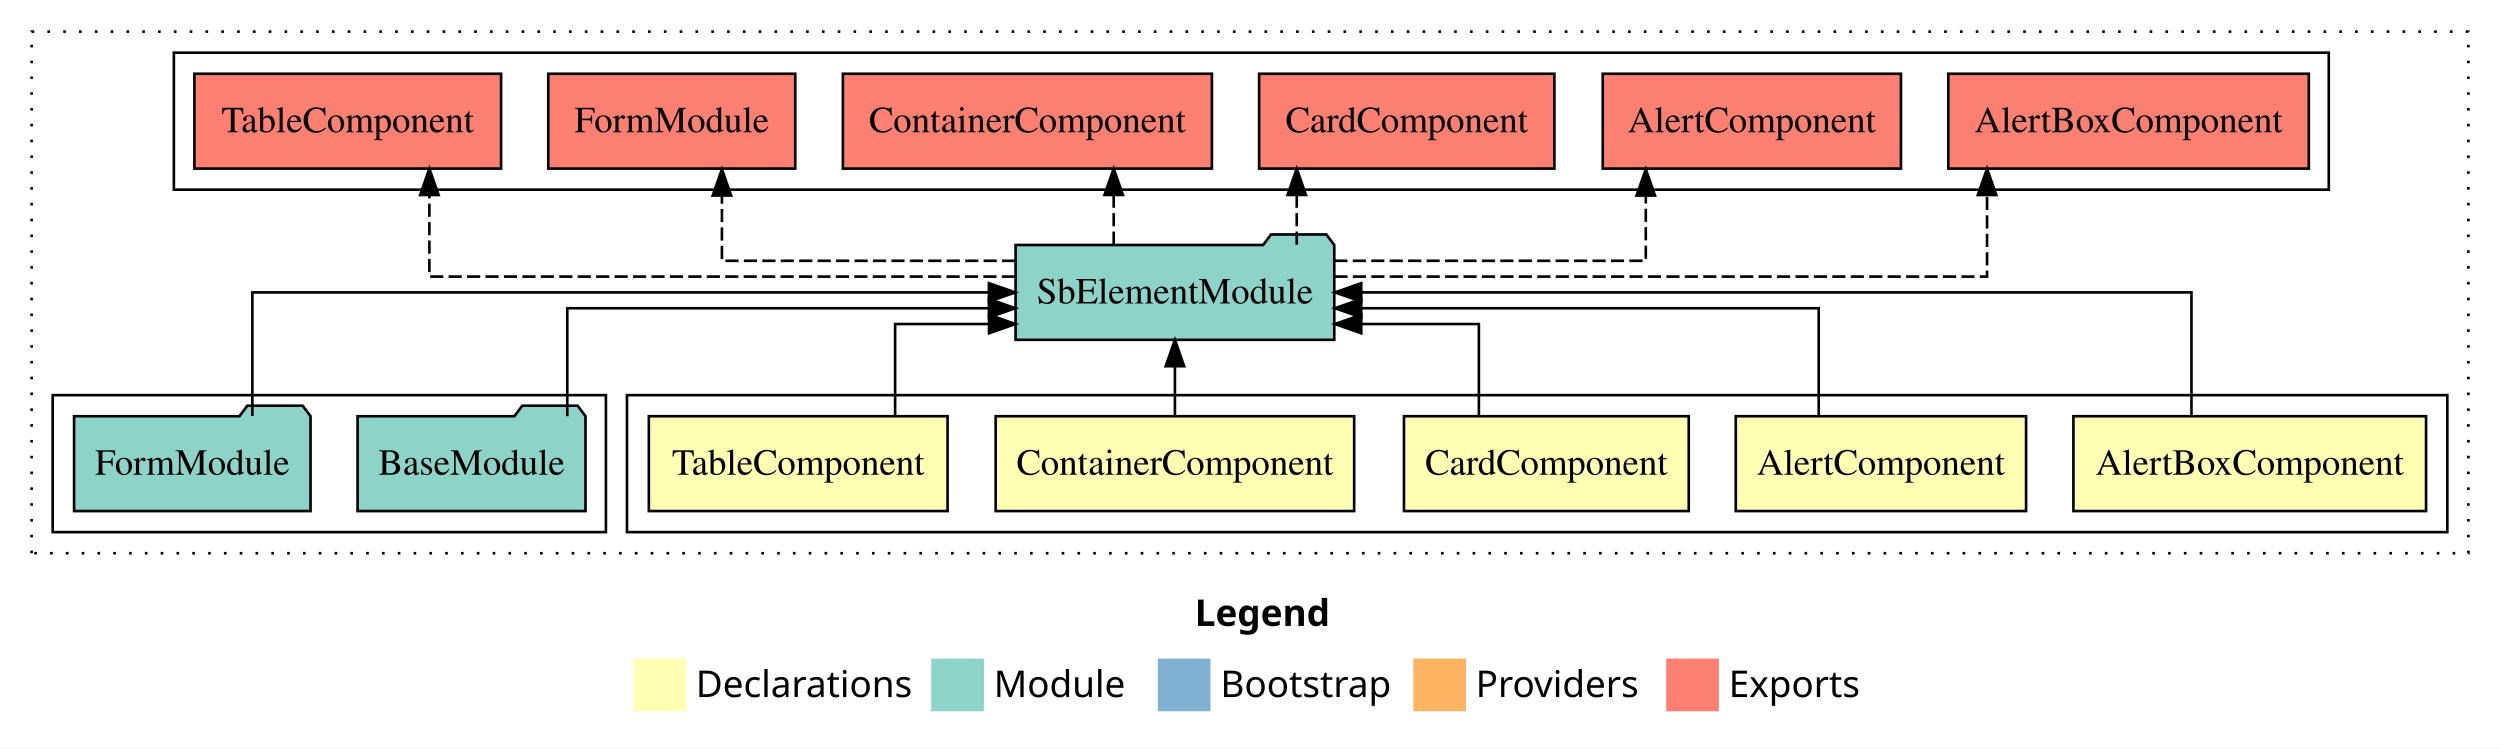
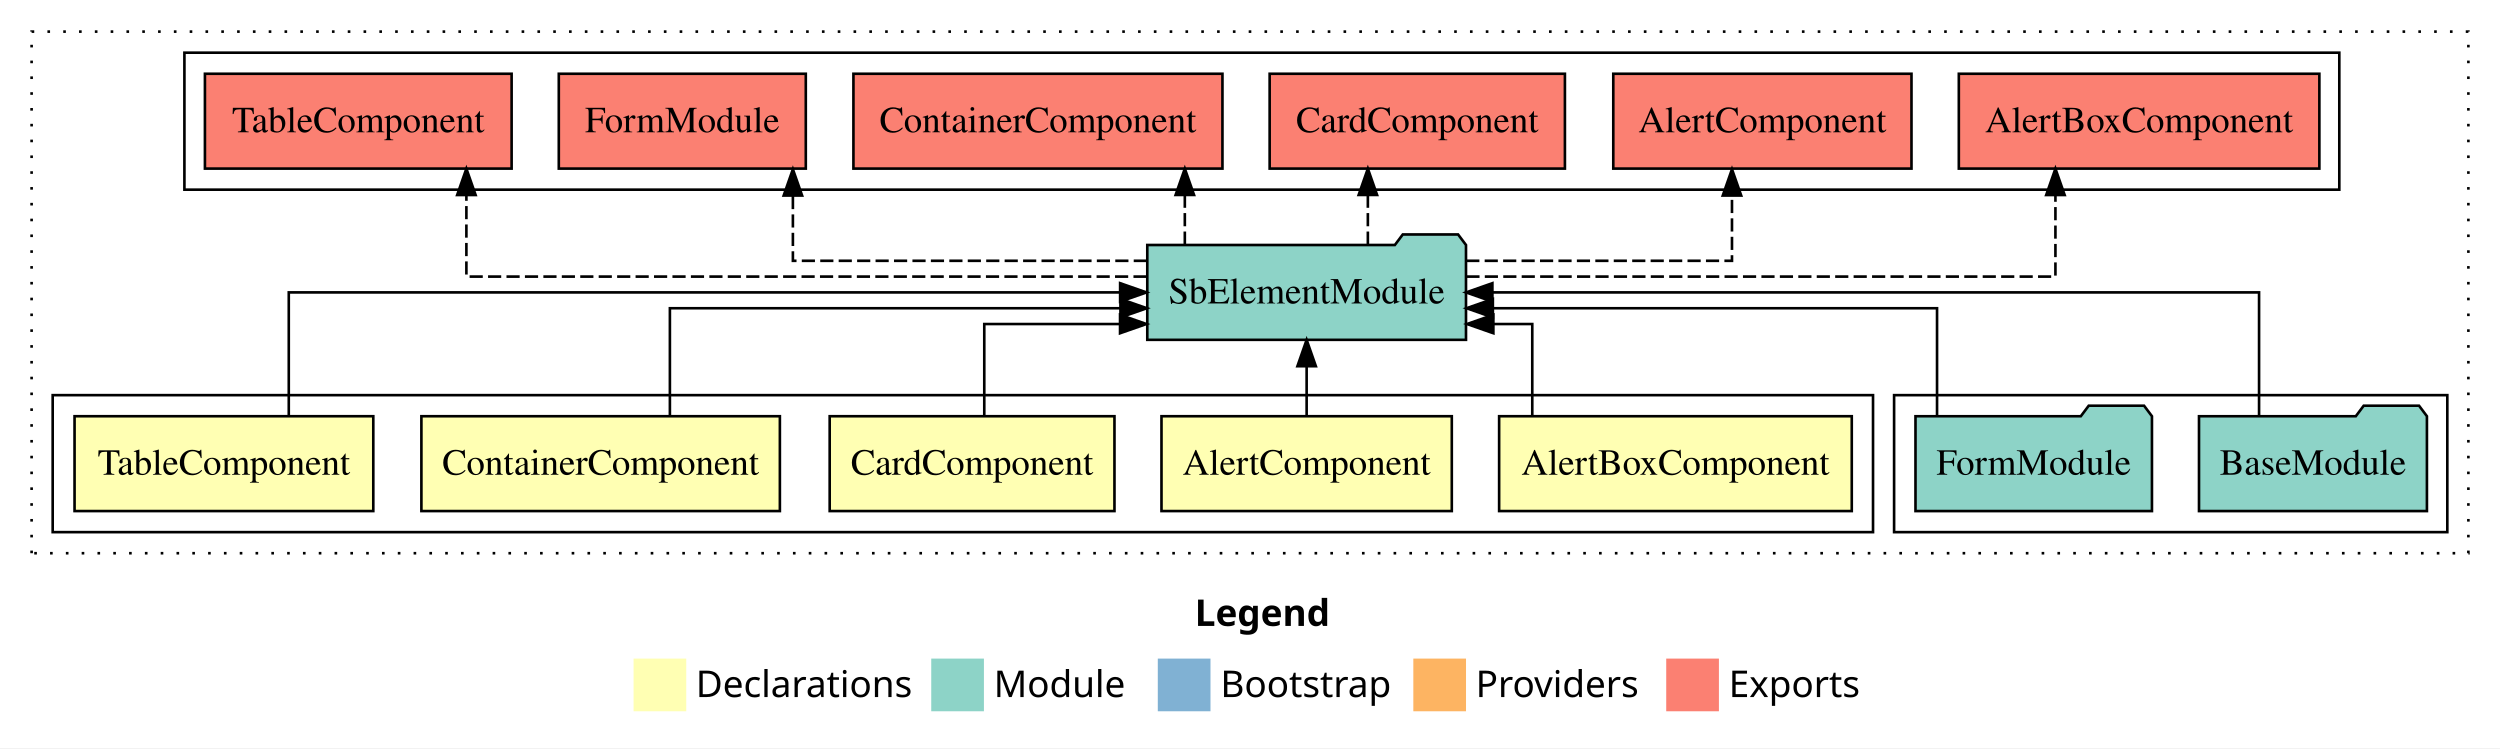
<svg xmlns="http://www.w3.org/2000/svg" width="949pt" height="284pt" viewBox="0.00 0.00 949.00 284.00">
  <g id="graph0" class="graph" transform="scale(1 1) rotate(0) translate(4 280)">
    <polygon fill="white" stroke="transparent" points="-4,4 -4,-280 945,-280 945,4 -4,4" />
    <text text-anchor="start" x="449.51" y="-42.4" font-family="sans-serif" font-weight="bold" font-size="14.00">Legend</text>
    <polygon fill="#ffffb3" stroke="transparent" points="236.5,-10 236.5,-30 256.5,-30 256.5,-10 236.5,-10" />
    <text text-anchor="start" x="260.13" y="-15.4" font-family="sans-serif" font-size="14.00">  Declarations</text>
    <polygon fill="#8dd3c7" stroke="transparent" points="349.5,-10 349.5,-30 369.5,-30 369.5,-10 349.5,-10" />
    <text text-anchor="start" x="373.23" y="-15.4" font-family="sans-serif" font-size="14.00">  Module</text>
    <polygon fill="#80b1d3" stroke="transparent" points="435.5,-10 435.5,-30 455.5,-30 455.5,-10 435.5,-10" />
    <text text-anchor="start" x="459.28" y="-15.4" font-family="sans-serif" font-size="14.00">  Bootstrap</text>
    <polygon fill="#fdb462" stroke="transparent" points="532.5,-10 532.5,-30 552.5,-30 552.5,-10 532.5,-10" />
    <text text-anchor="start" x="556.17" y="-15.4" font-family="sans-serif" font-size="14.00">  Providers</text>
    <polygon fill="#fb8072" stroke="transparent" points="628.5,-10 628.5,-30 648.5,-30 648.5,-10 628.5,-10" />
    <text text-anchor="start" x="652.23" y="-15.4" font-family="sans-serif" font-size="14.00">  Exports</text>
    <g id="clust1" class="cluster">
      <polygon fill="none" stroke="black" stroke-dasharray="1,5" points="8,-70 8,-268 933,-268 933,-70 8,-70" />
    </g>
    <g id="clust9" class="cluster">
-       <polygon fill="none" stroke="black" points="62,-208 62,-260 880,-260 880,-208 62,-208" />
+       <polygon fill="none" stroke="black" points="66,-208 66,-260 884,-260 884,-208 66,-208" />
+     </g>
+     <g id="clust8" class="cluster">
+       <polygon fill="none" stroke="black" points="715,-78 715,-130 925,-130 925,-78 715,-78" />
    </g>
    <g id="clust2" class="cluster">
-       <polygon fill="none" stroke="black" points="234,-78 234,-130 925,-130 925,-78 234,-78" />
-     </g>
-     <g id="clust8" class="cluster">
-       <polygon fill="none" stroke="black" points="16,-78 16,-130 226,-130 226,-78 16,-78" />
+       <polygon fill="none" stroke="black" points="16,-78 16,-130 707,-130 707,-78 16,-78" />
    </g>
    <g id="node1" class="node">
-       <polygon fill="#ffffb3" stroke="black" points="916.93,-122 783.07,-122 783.07,-86 916.93,-86 916.93,-122" />
-       <text text-anchor="middle" x="850" y="-99.8" font-family="Times,serif" font-size="14.00">AlertBoxComponent</text>
+       <polygon fill="#ffffb3" stroke="black" points="698.93,-122 565.07,-122 565.07,-86 698.93,-86 698.93,-122" />
+       <text text-anchor="middle" x="632" y="-99.8" font-family="Times,serif" font-size="14.00">AlertBoxComponent</text>
    </g>
    <g id="node6" class="node">
-       <polygon fill="#8dd3c7" stroke="black" points="502.49,-187 499.49,-191 478.49,-191 475.49,-187 381.51,-187 381.51,-151 502.49,-151 502.49,-187" />
-       <text text-anchor="middle" x="442" y="-164.8" font-family="Times,serif" font-size="14.00">SbElementModule</text>
+       <polygon fill="#8dd3c7" stroke="black" points="552.49,-187 549.49,-191 528.49,-191 525.49,-187 431.51,-187 431.51,-151 552.49,-151 552.49,-187" />
+       <text text-anchor="middle" x="492" y="-164.8" font-family="Times,serif" font-size="14.00">SbElementModule</text>
    </g>
    <g id="edge1" class="edge">
-       <path fill="none" stroke="black" d="M827.88,-122.11C827.88,-141.34 827.88,-169 827.88,-169 827.88,-169 512.72,-169 512.72,-169" />
-       <polygon fill="black" stroke="black" points="512.72,-165.5 502.72,-169 512.72,-172.5 512.72,-165.5" />
+       <path fill="none" stroke="black" d="M577.65,-122.24C577.65,-137.57 577.65,-157 577.65,-157 577.65,-157 562.88,-157 562.88,-157" />
+       <polygon fill="black" stroke="black" points="562.88,-153.5 552.88,-157 562.88,-160.5 562.88,-153.5" />
    </g>
    <g id="node2" class="node">
-       <polygon fill="#ffffb3" stroke="black" points="765.1,-122 654.9,-122 654.9,-86 765.1,-86 765.1,-122" />
-       <text text-anchor="middle" x="710" y="-99.8" font-family="Times,serif" font-size="14.00">AlertComponent</text>
+       <polygon fill="#ffffb3" stroke="black" points="547.1,-122 436.9,-122 436.9,-86 547.1,-86 547.1,-122" />
+       <text text-anchor="middle" x="492" y="-99.8" font-family="Times,serif" font-size="14.00">AlertComponent</text>
    </g>
    <g id="edge2" class="edge">
-       <path fill="none" stroke="black" d="M686.38,-122.02C686.38,-139.37 686.38,-163 686.38,-163 686.38,-163 512.72,-163 512.72,-163" />
-       <polygon fill="black" stroke="black" points="512.72,-159.5 502.72,-163 512.72,-166.5 512.72,-159.5" />
+       <path fill="none" stroke="black" d="M492,-122.11C492,-122.11 492,-140.99 492,-140.99" />
+       <polygon fill="black" stroke="black" points="488.5,-140.99 492,-150.99 495.5,-140.99 488.5,-140.99" />
    </g>
    <g id="node3" class="node">
-       <polygon fill="#ffffb3" stroke="black" points="637.05,-122 528.95,-122 528.95,-86 637.05,-86 637.05,-122" />
-       <text text-anchor="middle" x="583" y="-99.8" font-family="Times,serif" font-size="14.00">CardComponent</text>
+       <polygon fill="#ffffb3" stroke="black" points="419.05,-122 310.95,-122 310.95,-86 419.05,-86 419.05,-122" />
+       <text text-anchor="middle" x="365" y="-99.8" font-family="Times,serif" font-size="14.00">CardComponent</text>
    </g>
    <g id="edge3" class="edge">
-       <path fill="none" stroke="black" d="M557.38,-122.24C557.38,-137.57 557.38,-157 557.38,-157 557.38,-157 512.73,-157 512.73,-157" />
-       <polygon fill="black" stroke="black" points="512.73,-153.5 502.73,-157 512.73,-160.5 512.73,-153.5" />
+       <path fill="none" stroke="black" d="M369.63,-122.24C369.63,-137.57 369.63,-157 369.63,-157 369.63,-157 421.17,-157 421.17,-157" />
+       <polygon fill="black" stroke="black" points="421.17,-160.5 431.17,-157 421.17,-153.5 421.17,-160.5" />
    </g>
    <g id="node4" class="node">
-       <polygon fill="#ffffb3" stroke="black" points="510.04,-122 373.96,-122 373.96,-86 510.04,-86 510.04,-122" />
-       <text text-anchor="middle" x="442" y="-99.8" font-family="Times,serif" font-size="14.00">ContainerComponent</text>
+       <polygon fill="#ffffb3" stroke="black" points="292.04,-122 155.96,-122 155.96,-86 292.04,-86 292.04,-122" />
+       <text text-anchor="middle" x="224" y="-99.8" font-family="Times,serif" font-size="14.00">ContainerComponent</text>
    </g>
    <g id="edge4" class="edge">
-       <path fill="none" stroke="black" d="M442,-122.11C442,-122.11 442,-140.99 442,-140.99" />
-       <polygon fill="black" stroke="black" points="438.5,-140.99 442,-150.99 445.5,-140.99 438.5,-140.99" />
+       <path fill="none" stroke="black" d="M250.29,-122.02C250.29,-139.37 250.29,-163 250.29,-163 250.29,-163 421.32,-163 421.32,-163" />
+       <polygon fill="black" stroke="black" points="421.32,-166.5 431.32,-163 421.32,-159.5 421.32,-166.5" />
    </g>
    <g id="node5" class="node">
-       <polygon fill="#ffffb3" stroke="black" points="355.7,-122 242.3,-122 242.3,-86 355.7,-86 355.7,-122" />
-       <text text-anchor="middle" x="299" y="-99.8" font-family="Times,serif" font-size="14.00">TableComponent</text>
+       <polygon fill="#ffffb3" stroke="black" points="137.7,-122 24.3,-122 24.3,-86 137.7,-86 137.7,-122" />
+       <text text-anchor="middle" x="81" y="-99.8" font-family="Times,serif" font-size="14.00">TableComponent</text>
    </g>
    <g id="edge5" class="edge">
-       <path fill="none" stroke="black" d="M335.79,-122.24C335.79,-137.57 335.79,-157 335.79,-157 335.79,-157 371.45,-157 371.45,-157" />
-       <polygon fill="black" stroke="black" points="371.45,-160.5 381.45,-157 371.45,-153.5 371.45,-160.5" />
+       <path fill="none" stroke="black" d="M105.62,-122.11C105.62,-141.34 105.62,-169 105.62,-169 105.62,-169 421.2,-169 421.2,-169" />
+       <polygon fill="black" stroke="black" points="421.2,-172.5 431.2,-169 421.2,-165.5 421.2,-172.5" />
    </g>
    <g id="node9" class="node">
-       <polygon fill="#fb8072" stroke="black" points="872.43,-252 735.57,-252 735.57,-216 872.43,-216 872.43,-252" />
-       <text text-anchor="middle" x="804" y="-229.8" font-family="Times,serif" font-size="14.00">AlertBoxComponent </text>
+       <polygon fill="#fb8072" stroke="black" points="876.43,-252 739.57,-252 739.57,-216 876.43,-216 876.43,-252" />
+       <text text-anchor="middle" x="808" y="-229.8" font-family="Times,serif" font-size="14.00">AlertBoxComponent </text>
    </g>
    <g id="edge8" class="edge">
-       <path fill="none" stroke="black" stroke-dasharray="5,2" d="M502.54,-175C592.32,-175 750.29,-175 750.29,-175 750.29,-175 750.29,-205.98 750.29,-205.98" />
-       <polygon fill="black" stroke="black" points="746.79,-205.98 750.29,-215.98 753.79,-205.98 746.79,-205.98" />
+       <path fill="none" stroke="black" stroke-dasharray="5,2" d="M552.63,-175C636.11,-175 776.24,-175 776.24,-175 776.24,-175 776.24,-205.98 776.24,-205.98" />
+       <polygon fill="black" stroke="black" points="772.74,-205.98 776.24,-215.98 779.74,-205.98 772.74,-205.98" />
    </g>
    <g id="node10" class="node">
-       <polygon fill="#fb8072" stroke="black" points="717.6,-252 604.4,-252 604.4,-216 717.6,-216 717.6,-252" />
-       <text text-anchor="middle" x="661" y="-229.8" font-family="Times,serif" font-size="14.00">AlertComponent </text>
+       <polygon fill="#fb8072" stroke="black" points="721.6,-252 608.4,-252 608.4,-216 721.6,-216 721.6,-252" />
+       <text text-anchor="middle" x="665" y="-229.8" font-family="Times,serif" font-size="14.00">AlertComponent </text>
    </g>
    <g id="edge9" class="edge">
-       <path fill="none" stroke="black" stroke-dasharray="5,2" d="M502.51,-181C554.37,-181 620.74,-181 620.74,-181 620.74,-181 620.74,-205.76 620.74,-205.76" />
-       <polygon fill="black" stroke="black" points="617.24,-205.76 620.74,-215.76 624.24,-205.76 617.24,-205.76" />
+       <path fill="none" stroke="black" stroke-dasharray="5,2" d="M552.58,-181C598.4,-181 653.46,-181 653.46,-181 653.46,-181 653.46,-205.76 653.46,-205.76" />
+       <polygon fill="black" stroke="black" points="649.96,-205.76 653.46,-215.76 656.96,-205.76 649.96,-205.76" />
    </g>
    <g id="node11" class="node">
-       <polygon fill="#fb8072" stroke="black" points="586.04,-252 473.96,-252 473.96,-216 586.04,-216 586.04,-252" />
-       <text text-anchor="middle" x="530" y="-229.8" font-family="Times,serif" font-size="14.00">CardComponent </text>
+       <polygon fill="#fb8072" stroke="black" points="590.04,-252 477.96,-252 477.96,-216 590.04,-216 590.04,-252" />
+       <text text-anchor="middle" x="534" y="-229.8" font-family="Times,serif" font-size="14.00">CardComponent </text>
    </g>
    <g id="edge10" class="edge">
-       <path fill="none" stroke="black" stroke-dasharray="5,2" d="M488.24,-187.11C488.24,-187.11 488.24,-205.99 488.24,-205.99" />
-       <polygon fill="black" stroke="black" points="484.74,-205.99 488.24,-215.99 491.74,-205.99 484.74,-205.99" />
+       <path fill="none" stroke="black" stroke-dasharray="5,2" d="M515.24,-187.11C515.24,-187.11 515.24,-205.99 515.24,-205.99" />
+       <polygon fill="black" stroke="black" points="511.74,-205.99 515.24,-215.99 518.74,-205.99 511.74,-205.99" />
    </g>
    <g id="node12" class="node">
-       <polygon fill="#fb8072" stroke="black" points="456.04,-252 315.96,-252 315.96,-216 456.04,-216 456.04,-252" />
-       <text text-anchor="middle" x="386" y="-229.8" font-family="Times,serif" font-size="14.00">ContainerComponent </text>
+       <polygon fill="#fb8072" stroke="black" points="460.04,-252 319.96,-252 319.96,-216 460.04,-216 460.04,-252" />
+       <text text-anchor="middle" x="390" y="-229.8" font-family="Times,serif" font-size="14.00">ContainerComponent </text>
    </g>
    <g id="edge11" class="edge">
-       <path fill="none" stroke="black" stroke-dasharray="5,2" d="M418.76,-187.11C418.76,-187.11 418.76,-205.99 418.76,-205.99" />
-       <polygon fill="black" stroke="black" points="415.26,-205.99 418.76,-215.99 422.26,-205.99 415.26,-205.99" />
+       <path fill="none" stroke="black" stroke-dasharray="5,2" d="M445.76,-187.11C445.76,-187.11 445.76,-205.99 445.76,-205.99" />
+       <polygon fill="black" stroke="black" points="442.26,-205.99 445.76,-215.99 449.26,-205.99 442.26,-205.99" />
    </g>
    <g id="node13" class="node">
-       <polygon fill="#fb8072" stroke="black" points="297.88,-252 204.12,-252 204.12,-216 297.88,-216 297.88,-252" />
-       <text text-anchor="middle" x="251" y="-229.8" font-family="Times,serif" font-size="14.00">FormModule </text>
+       <polygon fill="#fb8072" stroke="black" points="301.88,-252 208.12,-252 208.12,-216 301.88,-216 301.88,-252" />
+       <text text-anchor="middle" x="255" y="-229.8" font-family="Times,serif" font-size="14.00">FormModule </text>
    </g>
    <g id="edge12" class="edge">
-       <path fill="none" stroke="black" stroke-dasharray="5,2" d="M381.37,-181C331.87,-181 270.04,-181 270.04,-181 270.04,-181 270.04,-205.76 270.04,-205.76" />
-       <polygon fill="black" stroke="black" points="266.54,-205.76 270.04,-215.76 273.54,-205.76 266.54,-205.76" />
+       <path fill="none" stroke="black" stroke-dasharray="5,2" d="M431.36,-181C374.12,-181 296.98,-181 296.98,-181 296.98,-181 296.98,-205.76 296.98,-205.76" />
+       <polygon fill="black" stroke="black" points="293.48,-205.76 296.98,-215.76 300.48,-205.76 293.48,-205.76" />
    </g>
    <g id="node14" class="node">
-       <polygon fill="#fb8072" stroke="black" points="186.21,-252 69.79,-252 69.79,-216 186.21,-216 186.21,-252" />
-       <text text-anchor="middle" x="128" y="-229.8" font-family="Times,serif" font-size="14.00">TableComponent </text>
+       <polygon fill="#fb8072" stroke="black" points="190.21,-252 73.79,-252 73.79,-216 190.21,-216 190.21,-252" />
+       <text text-anchor="middle" x="132" y="-229.8" font-family="Times,serif" font-size="14.00">TableComponent </text>
    </g>
    <g id="edge13" class="edge">
-       <path fill="none" stroke="black" stroke-dasharray="5,2" d="M381.29,-175C298.13,-175 158.99,-175 158.99,-175 158.99,-175 158.99,-205.98 158.99,-205.98" />
-       <polygon fill="black" stroke="black" points="155.49,-205.98 158.99,-215.98 162.49,-205.98 155.49,-205.98" />
+       <path fill="none" stroke="black" stroke-dasharray="5,2" d="M431.26,-175C338.71,-175 173.04,-175 173.04,-175 173.04,-175 173.04,-205.98 173.04,-205.98" />
+       <polygon fill="black" stroke="black" points="169.54,-205.98 173.04,-215.98 176.54,-205.98 169.54,-205.98" />
    </g>
    <g id="node7" class="node">
-       <polygon fill="#8dd3c7" stroke="black" points="218.26,-122 215.26,-126 194.26,-126 191.26,-122 131.74,-122 131.74,-86 218.26,-86 218.26,-122" />
-       <text text-anchor="middle" x="175" y="-99.8" font-family="Times,serif" font-size="14.00">BaseModule</text>
+       <polygon fill="#8dd3c7" stroke="black" points="917.26,-122 914.26,-126 893.26,-126 890.26,-122 830.74,-122 830.74,-86 917.26,-86 917.26,-122" />
+       <text text-anchor="middle" x="874" y="-99.8" font-family="Times,serif" font-size="14.00">BaseModule</text>
    </g>
    <g id="edge6" class="edge">
-       <path fill="none" stroke="black" d="M211.34,-122.02C211.34,-139.37 211.34,-163 211.34,-163 211.34,-163 371.4,-163 371.4,-163" />
-       <polygon fill="black" stroke="black" points="371.4,-166.5 381.4,-163 371.4,-159.5 371.4,-166.5" />
+       <path fill="none" stroke="black" d="M853.54,-122.11C853.54,-141.34 853.54,-169 853.54,-169 853.54,-169 562.51,-169 562.51,-169" />
+       <polygon fill="black" stroke="black" points="562.51,-165.5 552.51,-169 562.51,-172.5 562.51,-165.5" />
    </g>
    <g id="node8" class="node">
-       <polygon fill="#8dd3c7" stroke="black" points="113.88,-122 110.88,-126 89.88,-126 86.88,-122 24.12,-122 24.12,-86 113.88,-86 113.88,-122" />
-       <text text-anchor="middle" x="69" y="-99.8" font-family="Times,serif" font-size="14.00">FormModule</text>
+       <polygon fill="#8dd3c7" stroke="black" points="812.88,-122 809.88,-126 788.88,-126 785.88,-122 723.12,-122 723.12,-86 812.88,-86 812.88,-122" />
+       <text text-anchor="middle" x="768" y="-99.8" font-family="Times,serif" font-size="14.00">FormModule</text>
    </g>
    <g id="edge7" class="edge">
-       <path fill="none" stroke="black" d="M91.79,-122.11C91.79,-141.34 91.79,-169 91.79,-169 91.79,-169 371.4,-169 371.4,-169" />
-       <polygon fill="black" stroke="black" points="371.4,-172.5 381.4,-169 371.4,-165.5 371.4,-172.5" />
+       <path fill="none" stroke="black" d="M731.3,-122.02C731.3,-139.37 731.3,-163 731.3,-163 731.3,-163 562.69,-163 562.69,-163" />
+       <polygon fill="black" stroke="black" points="562.69,-159.5 552.69,-163 562.69,-166.5 562.69,-159.5" />
    </g>
  </g>
</svg>
